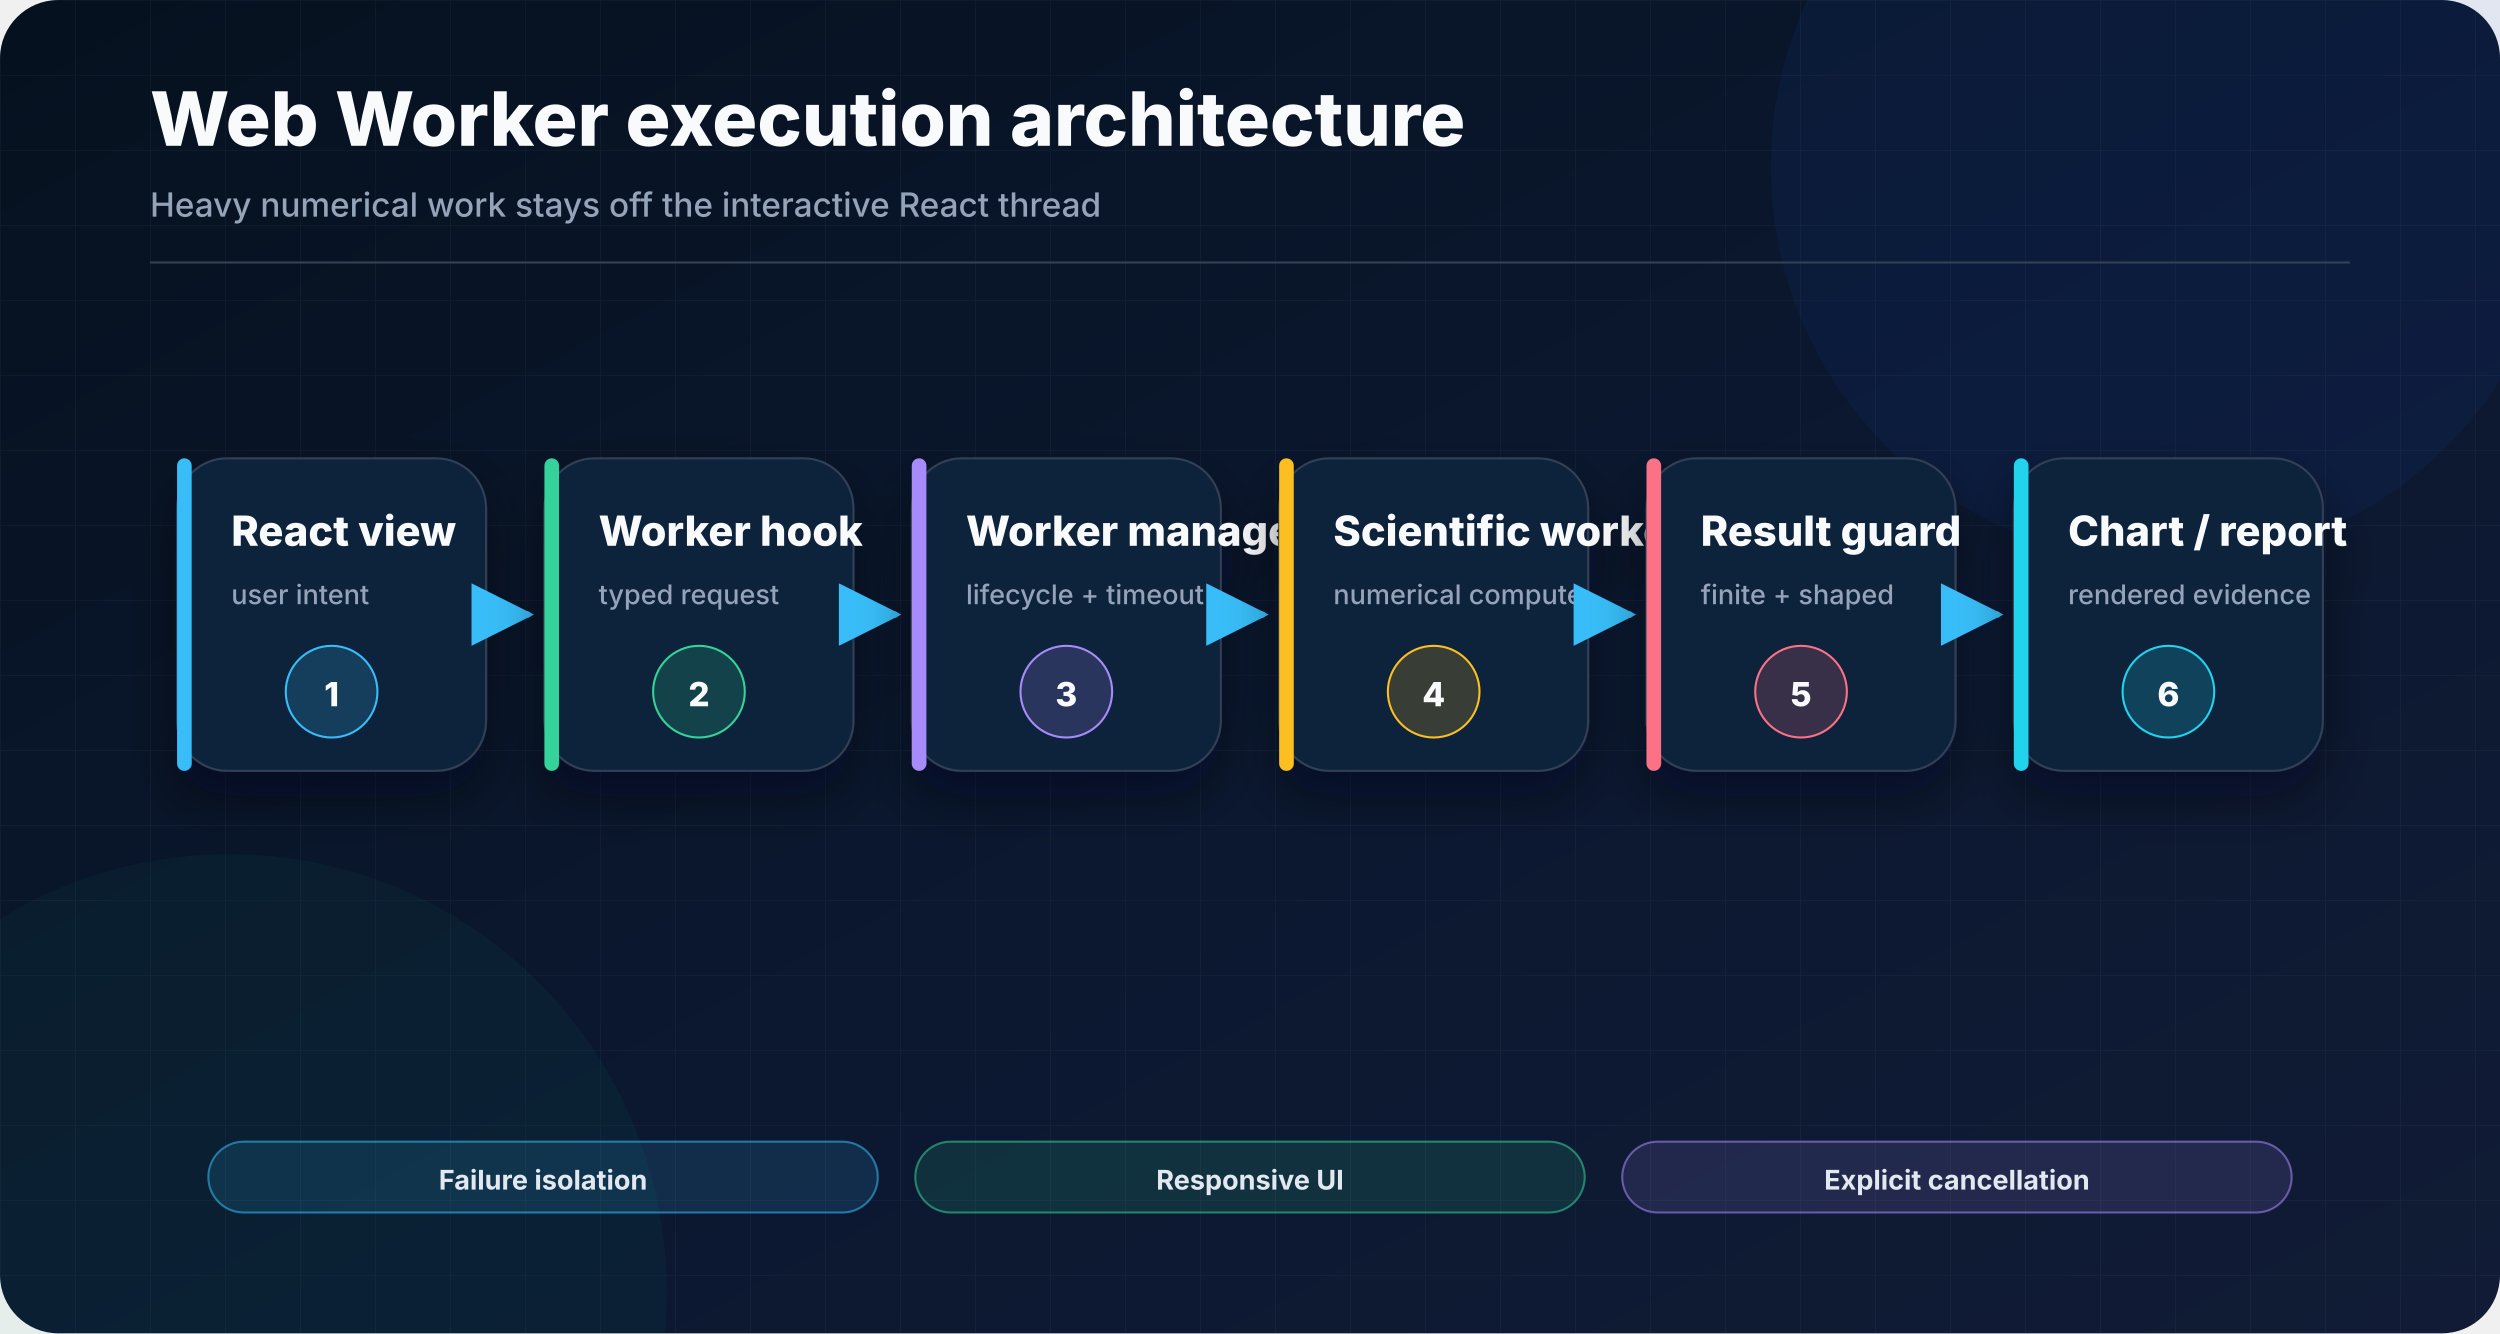
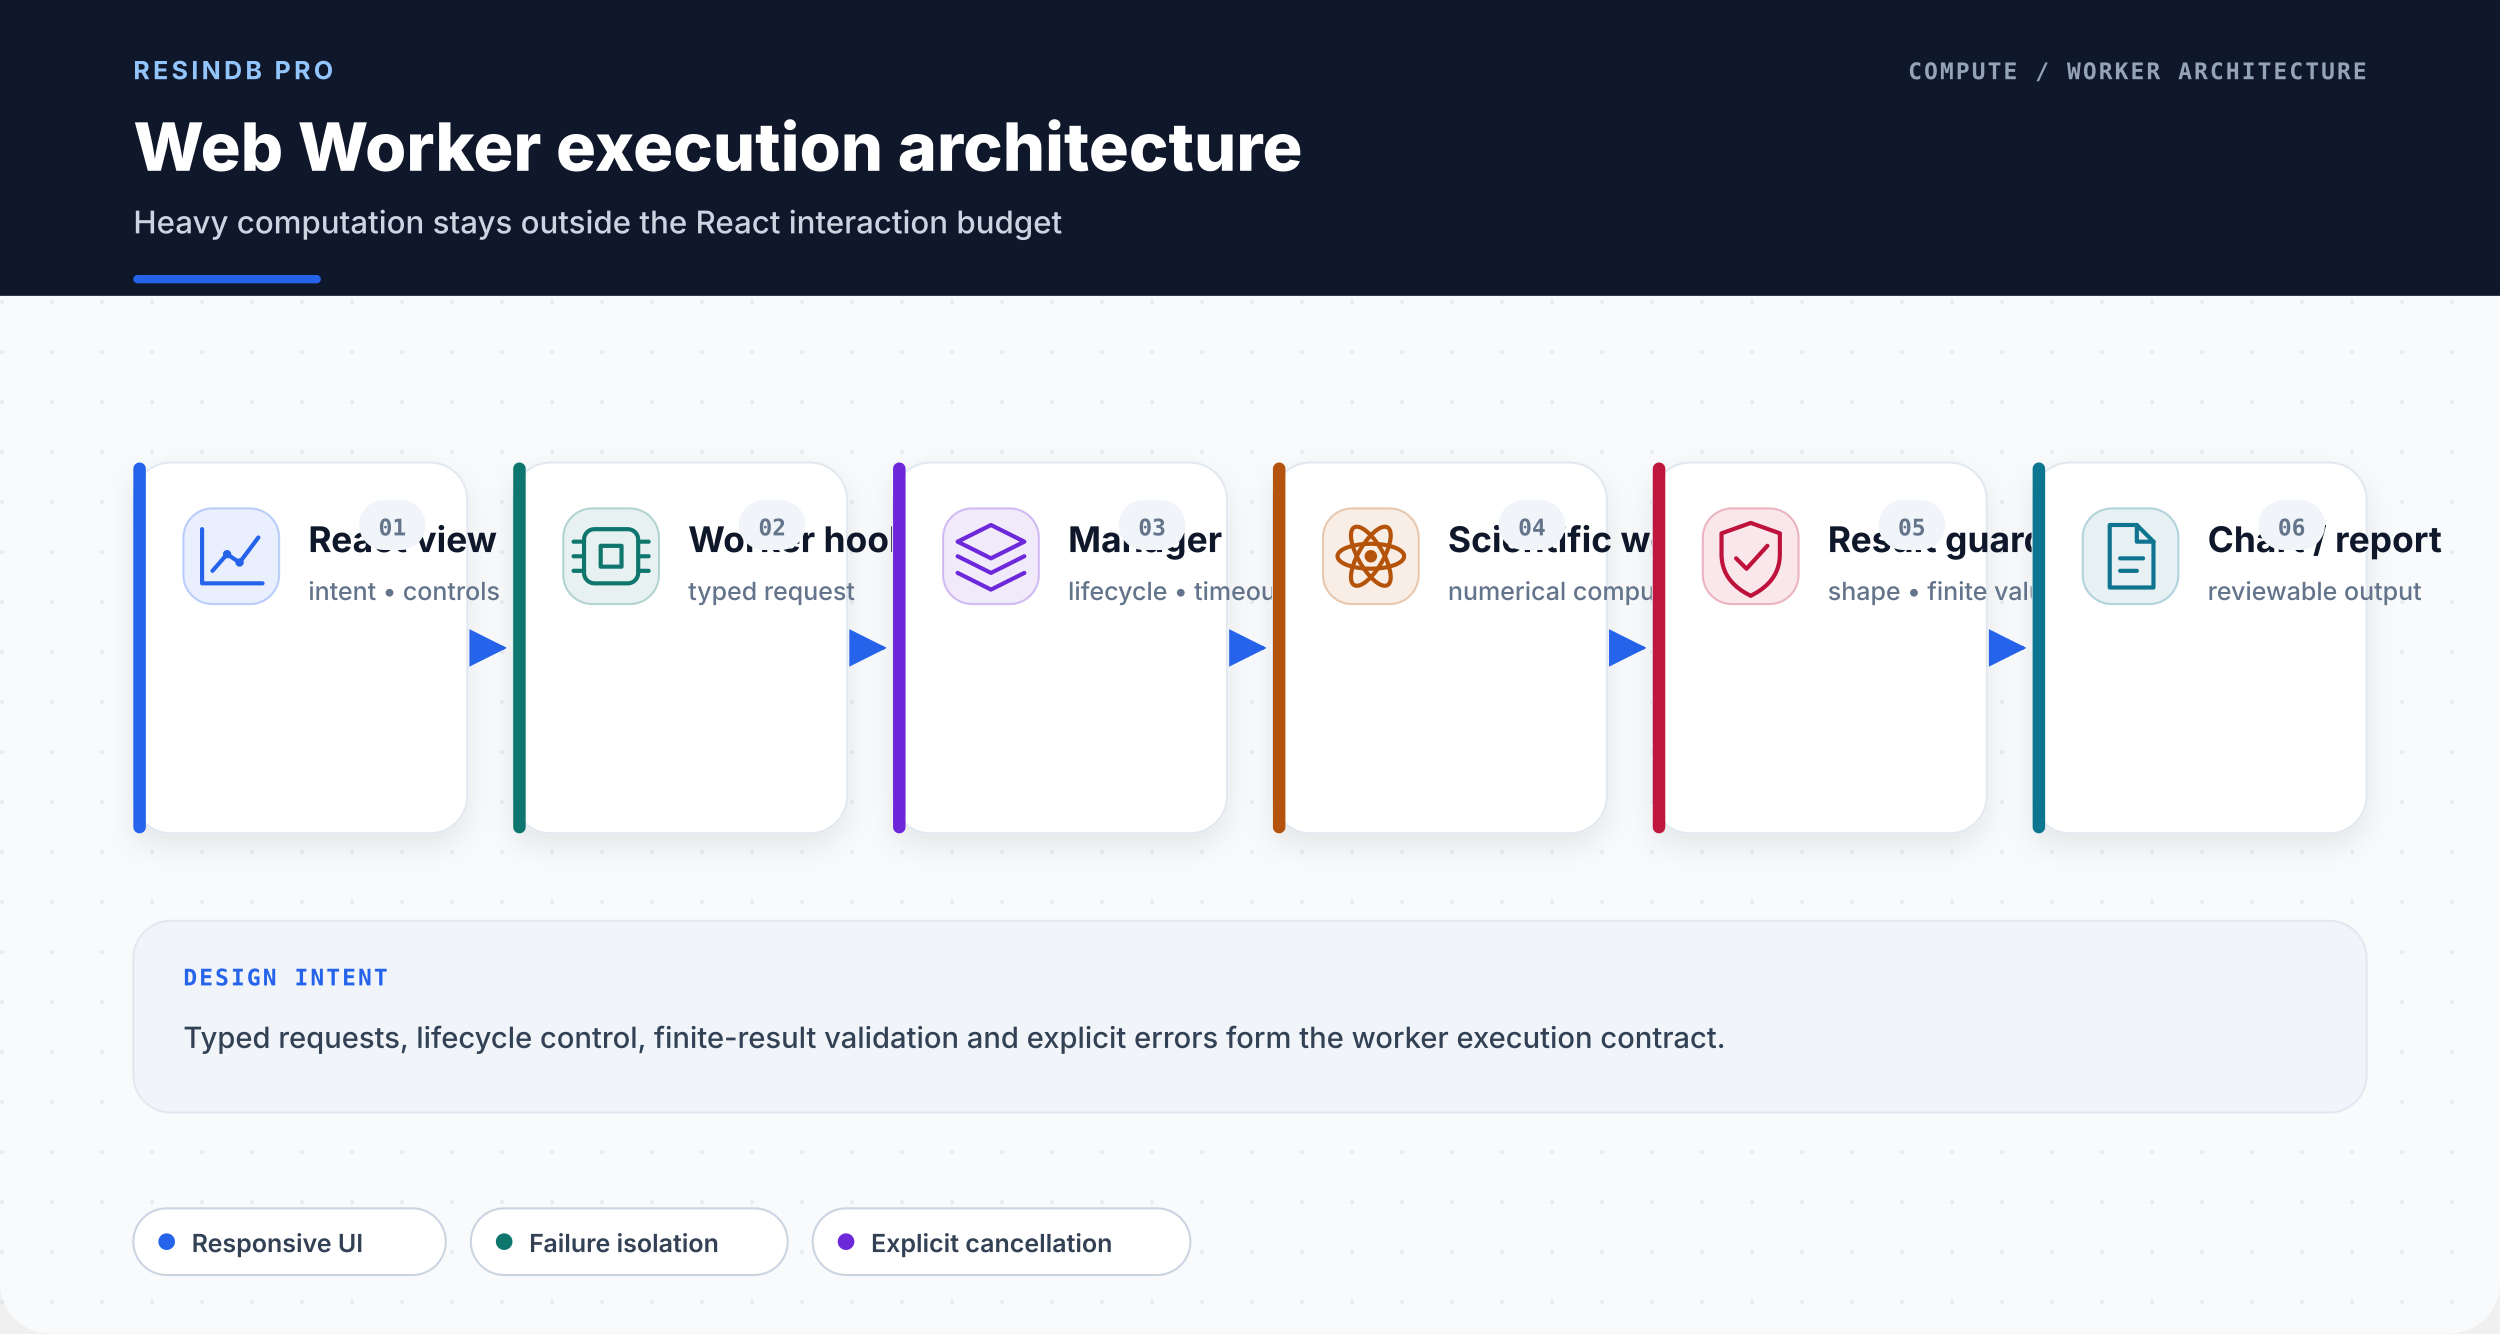
- <svg xmlns="http://www.w3.org/2000/svg" width="1200" height="640" viewBox="0 0 1200 640" role="img" aria-labelledby="worker-title worker-title-desc">
+ <svg xmlns="http://www.w3.org/2000/svg" width="1200" height="640" viewBox="0 0 1200 640" role="img" aria-labelledby="worker-title worker-title-desc" data-design-system="resindb-uiux-pro-max-v1" shape-rendering="geometricPrecision">
  <defs>
-     <linearGradient id="bg" x1="0" y1="0" x2="1" y2="1">
-       <stop offset="0" stop-color="#06111f" />
-       <stop offset=".56" stop-color="#0b1830" />
-       <stop offset="1" stop-color="#111b35" />
-     </linearGradient>
-     <linearGradient id="cyan" x1="0" y1="0" x2="1" y2="1">
-       <stop offset="0" stop-color="#22d3ee" />
-       <stop offset="1" stop-color="#2563eb" />
-     </linearGradient>
-     <linearGradient id="emerald" x1="0" y1="0" x2="1" y2="1">
-       <stop offset="0" stop-color="#34d399" />
-       <stop offset="1" stop-color="#059669" />
-     </linearGradient>
-     <filter id="shadow" x="-25%" y="-25%" width="150%" height="170%">
-       <feDropShadow dx="0" dy="12" stdDeviation="12" flood-color="#020617" flood-opacity=".46" />
+     <filter id="shadow-sm" x="-15%" y="-20%" width="130%" height="150%">
+       <feDropShadow dx="0" dy="6" stdDeviation="7" flood-color="#0F172A" flood-opacity=".08" />
    </filter>
-     <filter id="glow" x="-50%" y="-50%" width="200%" height="200%">
-       <feGaussianBlur stdDeviation="7" result="blur" />
-       <feMerge>
-         <feMergeNode in="blur" />
-         <feMergeNode in="SourceGraphic" />
-       </feMerge>
-     </filter>
-     <pattern id="grid" width="36" height="36" patternUnits="userSpaceOnUse">
-       <path d="M36 0H0V36" fill="none" stroke="#94a3b8" stroke-opacity=".055" />
+     <pattern id="dot-grid" width="24" height="24" patternUnits="userSpaceOnUse">
+       <circle cx="1" cy="1" r="1" fill="#CBD5E1" fill-opacity=".38" />
    </pattern>
-     <marker id="arrow" markerWidth="10" markerHeight="10" refX="9" refY="5" orient="auto">
-       <path d="M0 0L10 5L0 10Z" fill="#38bdf8" />
+     <marker id="arrow" markerWidth="9" markerHeight="9" refX="8" refY="4.5" orient="auto">
+       <path d="M0 0L9 4.5L0 9Z" fill="#2563EB" />
    </marker>
-     <marker id="arrow-muted" markerWidth="10" markerHeight="10" refX="9" refY="5" orient="auto">
-       <path d="M0 0L10 5L0 10Z" fill="#64748b" />
+     <marker id="arrow-muted" markerWidth="9" markerHeight="9" refX="8" refY="4.5" orient="auto">
+       <path d="M0 0L9 4.5L0 9Z" fill="#64748B" />
    </marker>
  </defs>
-   <rect width="1200" height="640" rx="28" fill="url(#bg)" />
-   <rect width="1200" height="640" rx="28" fill="url(#grid)" />
-   <circle cx="1040" cy="80" r="190" fill="#2563eb" fill-opacity=".07" />
-   <circle cx="110" cy="620" r="210" fill="#10b981" fill-opacity=".05" />
-   <text x="72" y="70" fill="#f8fafc" font-family="Inter,Segoe UI,Arial,sans-serif" font-size="36" font-weight="820" text-anchor="start">Web Worker execution architecture</text>
-   <text x="72" y="104" fill="#94a3b8" font-family="Inter,Segoe UI,Arial,sans-serif" font-size="16" font-weight="520" text-anchor="start">Heavy numerical work stays off the interactive React thread</text>
-   <path d="M72 126H1128" stroke="#334155" />
-   <g filter="url(#shadow)">
-     <rect x="85.0" y="220" width="148.333" height="150" rx="24" fill="#0f213b" stroke="#334155" />
-     <rect x="85.0" y="220" width="7" height="150" rx="3.5" fill="#38bdf8" />
-     <text x="111.0" y="262" fill="#f8fafc" font-family="Inter,Segoe UI,Arial,sans-serif" font-size="20" font-weight="760" text-anchor="start">React view</text>
-     <text x="111.0" y="290" fill="#94a3b8" font-family="Inter,Segoe UI,Arial,sans-serif" font-size="13" font-weight="520" text-anchor="start">user intent</text>
+   <rect width="1200" height="640" rx="24" fill="#F8FAFC" />
+   <rect x="0" y="142" width="1200" height="498" fill="url(#dot-grid)" />
+   <rect x="0" y="0" width="1200" height="142" fill="#0F172A" />
+   <text x="64" y="38" fill="#93C5FD" font-family="Inter,Segoe UI,Arial,sans-serif" font-size="12" font-weight="750" text-anchor="start" letter-spacing="1.6">RESINDB PRO</text>
+   <text x="64" y="82" fill="#FFFFFF" font-family="Inter,Segoe UI,Arial,sans-serif" font-size="32" font-weight="760" text-anchor="start">Web Worker execution architecture</text>
+   <text x="64" y="112" fill="#CBD5E1" font-family="Inter,Segoe UI,Arial,sans-serif" font-size="15" font-weight="450" text-anchor="start">Heavy computation stays outside the React interaction budget</text>
+   <text x="1136" y="38" fill="#94A3B8" font-family="JetBrains Mono,SFMono-Regular,Consolas,monospace" font-size="11" font-weight="650" text-anchor="end" letter-spacing="1.0">COMPUTE / WORKER ARCHITECTURE</text>
+   <rect x="64" y="132" width="90" height="4" rx="2" fill="#2563EB" />
+   <g filter="url(#shadow-sm)">
+     <rect x="64.0" y="222" width="160.333" height="178" rx="18" fill="#FFFFFF" stroke="#E2E8F0" />
+     <rect x="64.0" y="222" width="6" height="178" rx="3" fill="#2563EB" />
  </g>
-   <circle cx="159.167" cy="332" r="22" fill="#38bdf8" fill-opacity=".18" stroke="#38bdf8" />
-   <text x="159.167" y="339" fill="#f8fafc" font-family="Inter,Segoe UI,Arial,sans-serif" font-size="16" font-weight="800" text-anchor="middle">1</text>
-   <path d="M233.333 295L253.333 295" fill="none" stroke="#38bdf8" stroke-width="3" stroke-linecap="round" marker-end="url(#arrow)" />
-   <g filter="url(#shadow)">
-     <rect x="261.333" y="220" width="148.333" height="150" rx="24" fill="#0f213b" stroke="#334155" />
-     <rect x="261.333" y="220" width="7" height="150" rx="3.5" fill="#34d399" />
-     <text x="287.333" y="262" fill="#f8fafc" font-family="Inter,Segoe UI,Arial,sans-serif" font-size="20" font-weight="760" text-anchor="start">Worker hook</text>
-     <text x="287.333" y="290" fill="#94a3b8" font-family="Inter,Segoe UI,Arial,sans-serif" font-size="13" font-weight="520" text-anchor="start">typed request</text>
+   <rect x="88.0" y="244" width="46" height="46" rx="14" fill="#2563EB" fill-opacity=".10" stroke="#2563EB" stroke-opacity=".28" />
+   <g fill="none" stroke="#2563EB" stroke-width="2" stroke-linecap="round" stroke-linejoin="round">
+     <path d="M97.0 280.0V254.0M97.0 280.0H126.0" />
+     <path d="M102.0 274.0l7-8 6 4 9-12" />
+     <circle cx="109.0" cy="266.0" r="2" fill="#2563EB" stroke="none" />
+     <circle cx="115.0" cy="270.0" r="2" fill="#2563EB" stroke="none" />
  </g>
-   <circle cx="335.5" cy="332" r="22" fill="#34d399" fill-opacity=".18" stroke="#34d399" />
-   <text x="335.5" y="339" fill="#f8fafc" font-family="Inter,Segoe UI,Arial,sans-serif" font-size="16" font-weight="800" text-anchor="middle">2</text>
-   <path d="M409.667 295L429.667 295" fill="none" stroke="#38bdf8" stroke-width="3" stroke-linecap="round" marker-end="url(#arrow)" />
-   <g filter="url(#shadow)">
-     <rect x="437.667" y="220" width="148.333" height="150" rx="24" fill="#0f213b" stroke="#334155" />
-     <rect x="437.667" y="220" width="7" height="150" rx="3.5" fill="#a78bfa" />
-     <text x="463.667" y="262" fill="#f8fafc" font-family="Inter,Segoe UI,Arial,sans-serif" font-size="20" font-weight="760" text-anchor="start">Worker manager</text>
-     <text x="463.667" y="290" fill="#94a3b8" font-family="Inter,Segoe UI,Arial,sans-serif" font-size="13" font-weight="520" text-anchor="start">lifecycle + timeout</text>
+   <text x="148.0" y="265" fill="#0F172A" font-family="Inter,Segoe UI,Arial,sans-serif" font-size="17" font-weight="720" text-anchor="start">React view</text>
+   <text x="148.0" y="288" fill="#64748B" font-family="Inter,Segoe UI,Arial,sans-serif" font-size="12" font-weight="500" text-anchor="start">intent • controls</text>
+   <rect x="172.333" y="240" width="32" height="24" rx="12" fill="#F1F5F9" />
+   <text x="188.333" y="257" fill="#64748B" font-family="JetBrains Mono,SFMono-Regular,Consolas,monospace" font-size="11" font-weight="700" text-anchor="middle">01</text>
+   <path d="M228.333 311L241.333 311" fill="none" stroke="#2563EB" stroke-width="2" stroke-linecap="round" marker-end="url(#arrow)" />
+   <g filter="url(#shadow-sm)">
+     <rect x="246.333" y="222" width="160.333" height="178" rx="18" fill="#FFFFFF" stroke="#E2E8F0" />
+     <rect x="246.333" y="222" width="6" height="178" rx="3" fill="#0F766E" />
  </g>
-   <circle cx="511.833" cy="332" r="22" fill="#a78bfa" fill-opacity=".18" stroke="#a78bfa" />
-   <text x="511.833" y="339" fill="#f8fafc" font-family="Inter,Segoe UI,Arial,sans-serif" font-size="16" font-weight="800" text-anchor="middle">3</text>
-   <path d="M586.0 295L606.0 295" fill="none" stroke="#38bdf8" stroke-width="3" stroke-linecap="round" marker-end="url(#arrow)" />
-   <g filter="url(#shadow)">
-     <rect x="614.0" y="220" width="148.333" height="150" rx="24" fill="#0f213b" stroke="#334155" />
-     <rect x="614.0" y="220" width="7" height="150" rx="3.5" fill="#fbbf24" />
-     <text x="640.0" y="262" fill="#f8fafc" font-family="Inter,Segoe UI,Arial,sans-serif" font-size="20" font-weight="760" text-anchor="start">Scientific worker</text>
-     <text x="640.0" y="290" fill="#94a3b8" font-family="Inter,Segoe UI,Arial,sans-serif" font-size="13" font-weight="520" text-anchor="start">numerical compute</text>
+   <rect x="270.333" y="244" width="46" height="46" rx="14" fill="#0F766E" fill-opacity=".10" stroke="#0F766E" stroke-opacity=".28" />
+   <g fill="none" stroke="#0F766E" stroke-width="2" stroke-linecap="round" stroke-linejoin="round">
+     <rect x="280.333" y="254.0" width="26" height="26" rx="5" />
+     <path d="M288.333 262.0h10v10h-10zM275.333 260.0h5M275.333 267.0h5M275.333 274.0h5M306.333 260.0h5M306.333 267.0h5M306.333 274.0h5" />
  </g>
-   <circle cx="688.167" cy="332" r="22" fill="#fbbf24" fill-opacity=".18" stroke="#fbbf24" />
-   <text x="688.167" y="339" fill="#f8fafc" font-family="Inter,Segoe UI,Arial,sans-serif" font-size="16" font-weight="800" text-anchor="middle">4</text>
-   <path d="M762.333 295L782.333 295" fill="none" stroke="#38bdf8" stroke-width="3" stroke-linecap="round" marker-end="url(#arrow)" />
-   <g filter="url(#shadow)">
-     <rect x="790.333" y="220" width="148.333" height="150" rx="24" fill="#0f213b" stroke="#334155" />
-     <rect x="790.333" y="220" width="7" height="150" rx="3.5" fill="#fb7185" />
-     <text x="816.333" y="262" fill="#f8fafc" font-family="Inter,Segoe UI,Arial,sans-serif" font-size="20" font-weight="760" text-anchor="start">Result guard</text>
-     <text x="816.333" y="290" fill="#94a3b8" font-family="Inter,Segoe UI,Arial,sans-serif" font-size="13" font-weight="520" text-anchor="start">finite + shaped</text>
+   <text x="330.333" y="265" fill="#0F172A" font-family="Inter,Segoe UI,Arial,sans-serif" font-size="17" font-weight="720" text-anchor="start">Worker hook</text>
+   <text x="330.333" y="288" fill="#64748B" font-family="Inter,Segoe UI,Arial,sans-serif" font-size="12" font-weight="500" text-anchor="start">typed request</text>
+   <rect x="354.667" y="240" width="32" height="24" rx="12" fill="#F1F5F9" />
+   <text x="370.667" y="257" fill="#64748B" font-family="JetBrains Mono,SFMono-Regular,Consolas,monospace" font-size="11" font-weight="700" text-anchor="middle">02</text>
+   <path d="M410.667 311L423.667 311" fill="none" stroke="#2563EB" stroke-width="2" stroke-linecap="round" marker-end="url(#arrow)" />
+   <g filter="url(#shadow-sm)">
+     <rect x="428.667" y="222" width="160.333" height="178" rx="18" fill="#FFFFFF" stroke="#E2E8F0" />
+     <rect x="428.667" y="222" width="6" height="178" rx="3" fill="#6D28D9" />
  </g>
-   <circle cx="864.5" cy="332" r="22" fill="#fb7185" fill-opacity=".18" stroke="#fb7185" />
-   <text x="864.5" y="339" fill="#f8fafc" font-family="Inter,Segoe UI,Arial,sans-serif" font-size="16" font-weight="800" text-anchor="middle">5</text>
-   <path d="M938.667 295L958.667 295" fill="none" stroke="#38bdf8" stroke-width="3" stroke-linecap="round" marker-end="url(#arrow)" />
-   <g filter="url(#shadow)">
-     <rect x="966.667" y="220" width="148.333" height="150" rx="24" fill="#0f213b" stroke="#334155" />
-     <rect x="966.667" y="220" width="7" height="150" rx="3.5" fill="#22d3ee" />
-     <text x="992.667" y="262" fill="#f8fafc" font-family="Inter,Segoe UI,Arial,sans-serif" font-size="20" font-weight="760" text-anchor="start">Chart / report</text>
-     <text x="992.667" y="290" fill="#94a3b8" font-family="Inter,Segoe UI,Arial,sans-serif" font-size="13" font-weight="520" text-anchor="start">rendered evidence</text>
+   <rect x="452.667" y="244" width="46" height="46" rx="14" fill="#6D28D9" fill-opacity=".10" stroke="#6D28D9" stroke-opacity=".28" />
+   <g fill="none" stroke="#6D28D9" stroke-width="2" stroke-linecap="round" stroke-linejoin="round">
+     <path d="M475.667 252.0l16 8-16 8-16-8zM459.667 267.0l16 8 16-8M459.667 275.0l16 8 16-8" />
  </g>
-   <circle cx="1040.833" cy="332" r="22" fill="#22d3ee" fill-opacity=".18" stroke="#22d3ee" />
-   <text x="1040.833" y="339" fill="#f8fafc" font-family="Inter,Segoe UI,Arial,sans-serif" font-size="16" font-weight="800" text-anchor="middle">6</text>
-   <g>
-     <rect x="100" y="548" width="321.333" height="34" rx="17" fill="#38bdf8" fill-opacity=".13" stroke="#38bdf8" stroke-opacity=".55" />
-     <text x="260.667" y="571" fill="#e2e8f0" font-family="Inter,Segoe UI,Arial,sans-serif" font-size="13" font-weight="650" text-anchor="middle">Failure isolation</text>
+   <text x="512.667" y="265" fill="#0F172A" font-family="Inter,Segoe UI,Arial,sans-serif" font-size="17" font-weight="720" text-anchor="start">Manager</text>
+   <text x="512.667" y="288" fill="#64748B" font-family="Inter,Segoe UI,Arial,sans-serif" font-size="12" font-weight="500" text-anchor="start">lifecycle • timeout</text>
+   <rect x="537.0" y="240" width="32" height="24" rx="12" fill="#F1F5F9" />
+   <text x="553.0" y="257" fill="#64748B" font-family="JetBrains Mono,SFMono-Regular,Consolas,monospace" font-size="11" font-weight="700" text-anchor="middle">03</text>
+   <path d="M593.0 311L606.0 311" fill="none" stroke="#2563EB" stroke-width="2" stroke-linecap="round" marker-end="url(#arrow)" />
+   <g filter="url(#shadow-sm)">
+     <rect x="611.0" y="222" width="160.333" height="178" rx="18" fill="#FFFFFF" stroke="#E2E8F0" />
+     <rect x="611.0" y="222" width="6" height="178" rx="3" fill="#B45309" />
  </g>
-   <g>
-     <rect x="439.333" y="548" width="321.333" height="34" rx="17" fill="#34d399" fill-opacity=".13" stroke="#34d399" stroke-opacity=".55" />
-     <text x="600.0" y="571" fill="#e2e8f0" font-family="Inter,Segoe UI,Arial,sans-serif" font-size="13" font-weight="650" text-anchor="middle">Responsive UI</text>
+   <rect x="635.0" y="244" width="46" height="46" rx="14" fill="#B45309" fill-opacity=".10" stroke="#B45309" stroke-opacity=".28" />
+   <g fill="none" stroke="#B45309" stroke-width="2" stroke-linecap="round" stroke-linejoin="round">
+     <ellipse cx="658.0" cy="267.0" rx="16" ry="6" />
+     <ellipse cx="658.0" cy="267.0" rx="16" ry="6" transform="rotate(60 658.0 267.0)" />
+     <ellipse cx="658.0" cy="267.0" rx="16" ry="6" transform="rotate(120 658.0 267.0)" />
+     <circle cx="658.0" cy="267.0" r="3" fill="#B45309" stroke="none" />
  </g>
-   <g>
-     <rect x="778.667" y="548" width="321.333" height="34" rx="17" fill="#a78bfa" fill-opacity=".13" stroke="#a78bfa" stroke-opacity=".55" />
-     <text x="939.333" y="571" fill="#e2e8f0" font-family="Inter,Segoe UI,Arial,sans-serif" font-size="13" font-weight="650" text-anchor="middle">Explicit cancellation</text>
+   <text x="695.0" y="265" fill="#0F172A" font-family="Inter,Segoe UI,Arial,sans-serif" font-size="17" font-weight="720" text-anchor="start">Scientific worker</text>
+   <text x="695.0" y="288" fill="#64748B" font-family="Inter,Segoe UI,Arial,sans-serif" font-size="12" font-weight="500" text-anchor="start">numerical compute</text>
+   <rect x="719.333" y="240" width="32" height="24" rx="12" fill="#F1F5F9" />
+   <text x="735.333" y="257" fill="#64748B" font-family="JetBrains Mono,SFMono-Regular,Consolas,monospace" font-size="11" font-weight="700" text-anchor="middle">04</text>
+   <path d="M775.333 311L788.333 311" fill="none" stroke="#2563EB" stroke-width="2" stroke-linecap="round" marker-end="url(#arrow)" />
+   <g filter="url(#shadow-sm)">
+     <rect x="793.333" y="222" width="160.333" height="178" rx="18" fill="#FFFFFF" stroke="#E2E8F0" />
+     <rect x="793.333" y="222" width="6" height="178" rx="3" fill="#BE123C" />
  </g>
+   <rect x="817.333" y="244" width="46" height="46" rx="14" fill="#BE123C" fill-opacity=".10" stroke="#BE123C" stroke-opacity=".28" />
+   <g fill="none" stroke="#BE123C" stroke-width="2" stroke-linecap="round" stroke-linejoin="round">
+     <path d="M840.333 251.0l14 5v10c0 10-6 16-14 20-8-4-14-10-14-20v-10z" />
+     <path d="M833.333 268.0l5 5 10-11" />
+   </g>
+   <text x="877.333" y="265" fill="#0F172A" font-family="Inter,Segoe UI,Arial,sans-serif" font-size="17" font-weight="720" text-anchor="start">Result guard</text>
+   <text x="877.333" y="288" fill="#64748B" font-family="Inter,Segoe UI,Arial,sans-serif" font-size="12" font-weight="500" text-anchor="start">shape • finite values</text>
+   <rect x="901.667" y="240" width="32" height="24" rx="12" fill="#F1F5F9" />
+   <text x="917.667" y="257" fill="#64748B" font-family="JetBrains Mono,SFMono-Regular,Consolas,monospace" font-size="11" font-weight="700" text-anchor="middle">05</text>
+   <path d="M957.667 311L970.667 311" fill="none" stroke="#2563EB" stroke-width="2" stroke-linecap="round" marker-end="url(#arrow)" />
+   <g filter="url(#shadow-sm)">
+     <rect x="975.667" y="222" width="160.333" height="178" rx="18" fill="#FFFFFF" stroke="#E2E8F0" />
+     <rect x="975.667" y="222" width="6" height="178" rx="3" fill="#0E7490" />
+   </g>
+   <rect x="999.667" y="244" width="46" height="46" rx="14" fill="#0E7490" fill-opacity=".10" stroke="#0E7490" stroke-opacity=".28" />
+   <g fill="none" stroke="#0E7490" stroke-width="2" stroke-linecap="round" stroke-linejoin="round">
+     <path d="M1012.667 252.0h13l8 8v22h-21z" />
+     <path d="M1025.667 252.0v8h8M1017.667 268.0h11M1017.667 274.0h8" />
+   </g>
+   <text x="1059.667" y="265" fill="#0F172A" font-family="Inter,Segoe UI,Arial,sans-serif" font-size="17" font-weight="720" text-anchor="start">Chart / report</text>
+   <text x="1059.667" y="288" fill="#64748B" font-family="Inter,Segoe UI,Arial,sans-serif" font-size="12" font-weight="500" text-anchor="start">reviewable output</text>
+   <rect x="1084.0" y="240" width="32" height="24" rx="12" fill="#F1F5F9" />
+   <text x="1100.0" y="257" fill="#64748B" font-family="JetBrains Mono,SFMono-Regular,Consolas,monospace" font-size="11" font-weight="700" text-anchor="middle">06</text>
+   <rect x="64" y="442" width="1072" height="92" rx="18" fill="#F1F5F9" stroke="#E2E8F0" />
+   <text x="88" y="473" fill="#2563EB" font-family="JetBrains Mono,SFMono-Regular,Consolas,monospace" font-size="11" font-weight="750" text-anchor="start" letter-spacing="1.0">DESIGN INTENT</text>
+   <text x="88" y="503" fill="#334155" font-family="Inter,Segoe UI,Arial,sans-serif" font-size="14" font-weight="500" text-anchor="start">Typed requests, lifecycle control, finite-result validation and explicit errors form the worker execution contract.</text>
+   <rect x="64" y="580" width="150" height="32" rx="16" fill="#FFFFFF" stroke="#CBD5E1" />
+   <circle cx="80" cy="596" r="4" fill="#2563EB" />
+   <text x="92" y="601" fill="#334155" font-family="Inter,Segoe UI,Arial,sans-serif" font-size="12" font-weight="600" text-anchor="start">Responsive UI</text>
+   <rect x="226" y="580" width="152.1" height="32" rx="16" fill="#FFFFFF" stroke="#CBD5E1" />
+   <circle cx="242" cy="596" r="4" fill="#0F766E" />
+   <text x="254" y="601" fill="#334155" font-family="Inter,Segoe UI,Arial,sans-serif" font-size="12" font-weight="600" text-anchor="start">Failure isolation</text>
+   <rect x="390.1" y="580" width="181.3" height="32" rx="16" fill="#FFFFFF" stroke="#CBD5E1" />
+   <circle cx="406.1" cy="596" r="4" fill="#6D28D9" />
+   <text x="418.1" y="601" fill="#334155" font-family="Inter,Segoe UI,Arial,sans-serif" font-size="12" font-weight="600" text-anchor="start">Explicit cancellation</text>
</svg>
